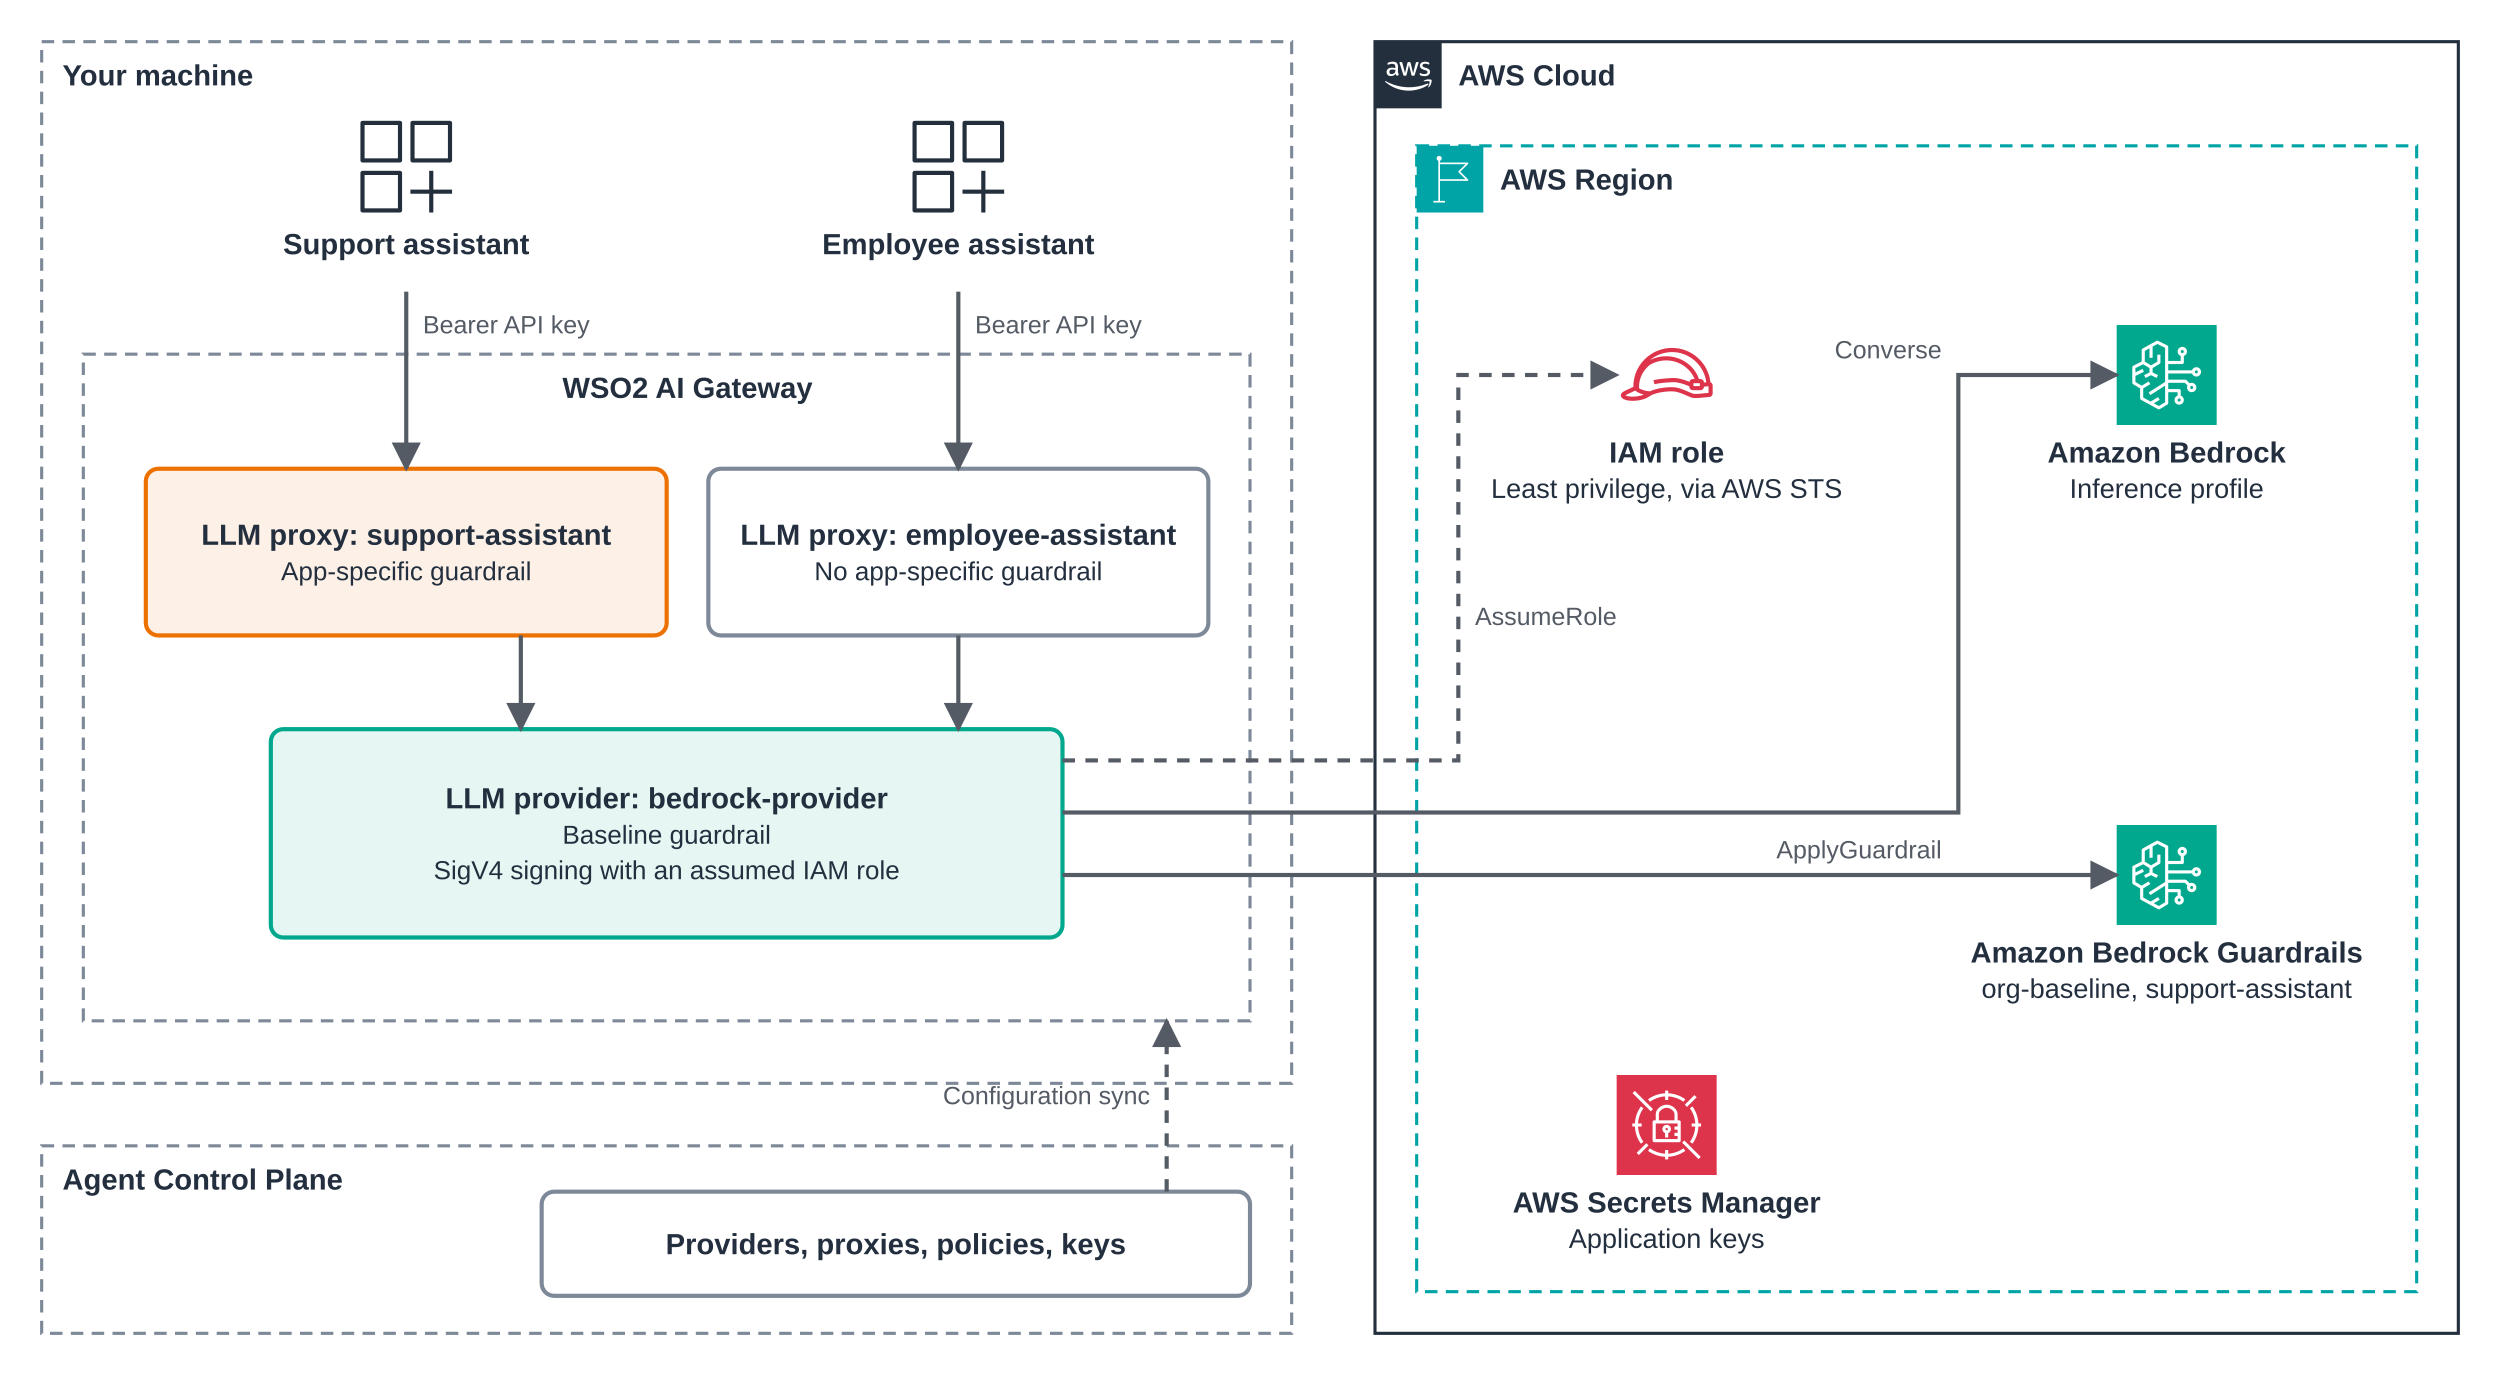
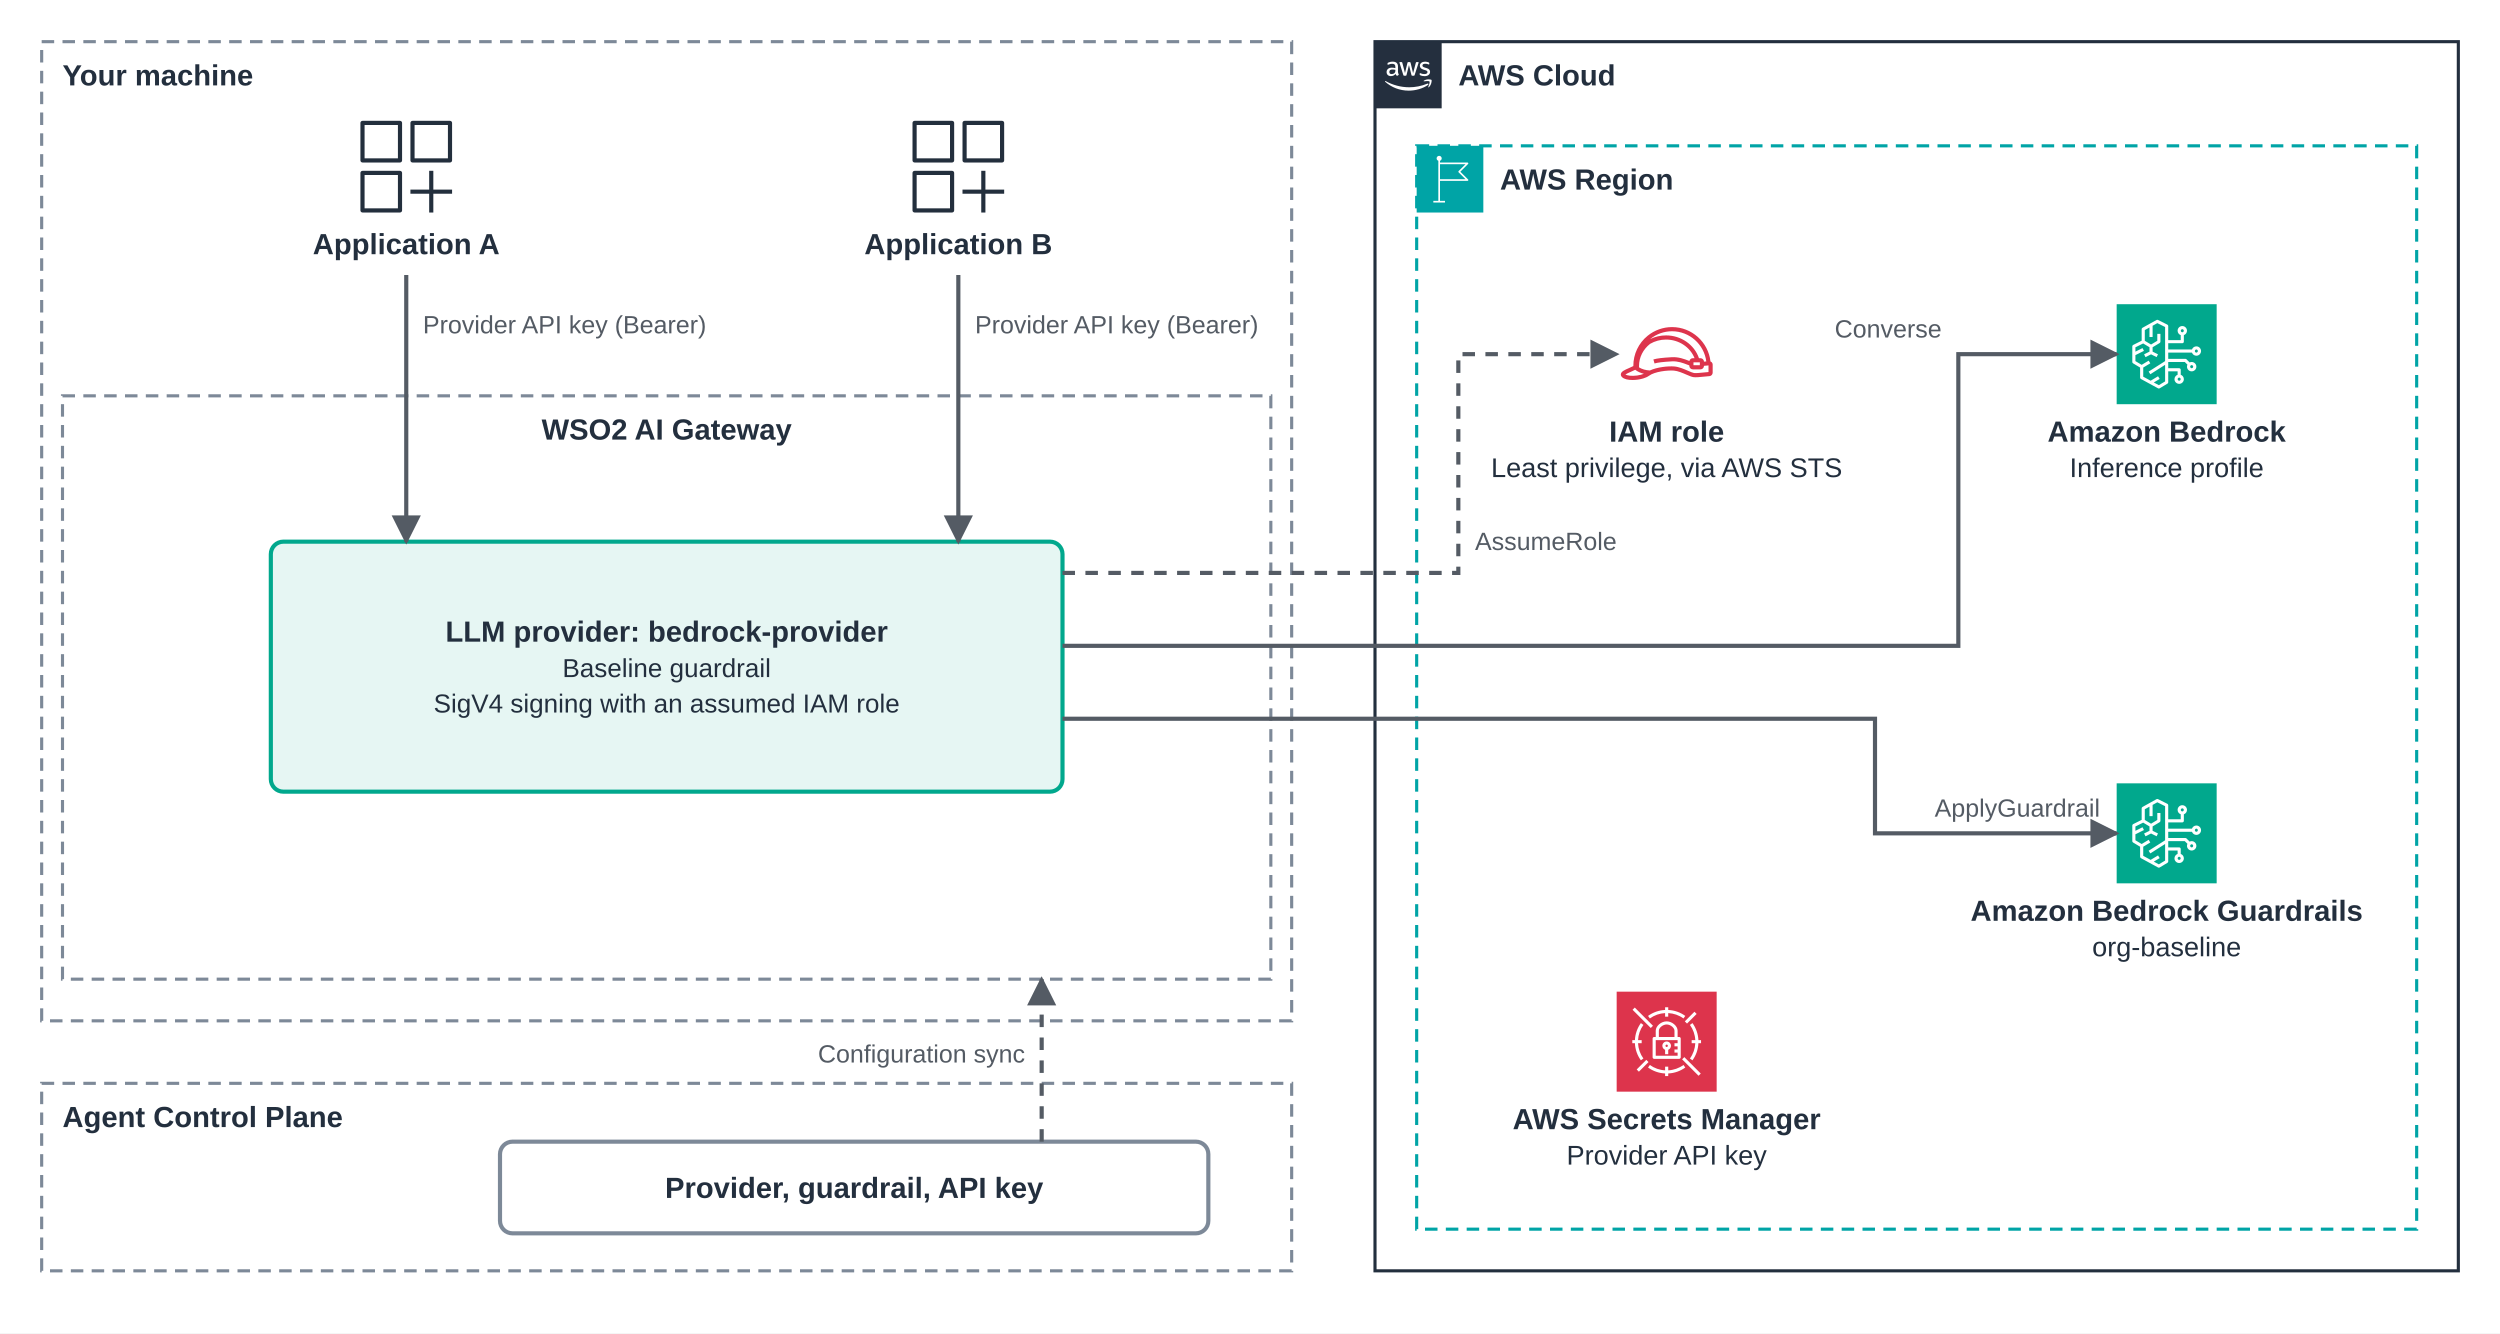
- <svg xmlns="http://www.w3.org/2000/svg" width="1200" height="660" viewBox="0 0 1200 660">
-   <rect width="1200" height="660" fill="#FFFFFF" />
+ <svg xmlns="http://www.w3.org/2000/svg" width="1200" height="640" viewBox="0 0 1200 640">
+   <rect width="1200" height="640" fill="#FFFFFF" />
  <defs>
    <marker id="ah" viewBox="0 0 10 10" refX="9" refY="5" markerWidth="7" markerHeight="7" orient="auto-start-reverse">
      <path d="M0 0L10 5L0 10z" fill="#545B64" />
    </marker>
  </defs>
-   <rect x="20" y="20" width="600" height="500" fill="none" stroke="#7D8998" stroke-width="1.5" stroke-dasharray="6 4" />
+   <rect x="20" y="20" width="600" height="470" fill="none" stroke="#7D8998" stroke-width="1.5" stroke-dasharray="6 4" />
  <text x="30" y="41" font-size="14" font-weight="bold" text-anchor="start" fill="#232F3E" font-family="'Amazon Ember', Arial, Helvetica, sans-serif">Your machine</text>
-   <svg x="171.0" y="56.0" width="48" height="48" viewBox="0 0 48 48">
+   <svg x="171" y="56" width="48" height="48" viewBox="0 0 48 48">
    <path fill="#232f3d" fill-rule="evenodd" d="M37 35h9v2h-9v9h-2v-9h-9v-2h9v-9h2zM4 44h16V28H4zm17-18H3a1 1 0 0 0-1 1v18a1 1 0 0 0 1 1h18a1 1 0 0 0 1-1V27a1 1 0 0 0-1-1m7-6h16V4H28zM45 2H27a1 1 0 0 0-1 1v18a1 1 0 0 0 1 1h18a1 1 0 0 0 1-1V3a1 1 0 0 0-1-1M4 20h16V4H4zM21 2H3a1 1 0 0 0-1 1v18a1 1 0 0 0 1 1h18a1 1 0 0 0 1-1V3a1 1 0 0 0-1-1" />
  </svg>
-   <text x="195" y="122.0" font-size="14" font-weight="bold" text-anchor="middle" fill="#232F3E" font-family="'Amazon Ember', Arial, Helvetica, sans-serif">Support assistant</text>
-   <svg x="436.0" y="56.0" width="48" height="48" viewBox="0 0 48 48">
+   <text x="195" y="122" font-size="14" font-weight="bold" text-anchor="middle" fill="#232F3E" font-family="'Amazon Ember', Arial, Helvetica, sans-serif">Application A</text>
+   <svg x="436" y="56" width="48" height="48" viewBox="0 0 48 48">
    <path fill="#232f3d" fill-rule="evenodd" d="M37 35h9v2h-9v9h-2v-9h-9v-2h9v-9h2zM4 44h16V28H4zm17-18H3a1 1 0 0 0-1 1v18a1 1 0 0 0 1 1h18a1 1 0 0 0 1-1V27a1 1 0 0 0-1-1m7-6h16V4H28zM45 2H27a1 1 0 0 0-1 1v18a1 1 0 0 0 1 1h18a1 1 0 0 0 1-1V3a1 1 0 0 0-1-1M4 20h16V4H4zM21 2H3a1 1 0 0 0-1 1v18a1 1 0 0 0 1 1h18a1 1 0 0 0 1-1V3a1 1 0 0 0-1-1" />
  </svg>
-   <text x="460" y="122.0" font-size="14" font-weight="bold" text-anchor="middle" fill="#232F3E" font-family="'Amazon Ember', Arial, Helvetica, sans-serif">Employee assistant</text>
-   <rect x="40" y="170" width="560" height="320" fill="none" stroke="#7D8998" stroke-width="1.5" stroke-dasharray="6 4" />
-   <text x="50" y="191" font-size="14" font-weight="bold" text-anchor="start" fill="#232F3E" font-family="'Amazon Ember', Arial, Helvetica, sans-serif" />
-   <text x="330" y="191" font-size="14" font-weight="bold" text-anchor="middle" fill="#232F3E" font-family="'Amazon Ember', Arial, Helvetica, sans-serif">WSO2 AI Gateway</text>
-   <rect x="70" y="225" width="250" height="80" rx="6" fill="#FDF1E7" stroke="#ED7100" stroke-width="2" />
-   <text x="195.0" y="261.5" font-size="14" font-weight="bold" text-anchor="middle" fill="#232F3E" font-family="'Amazon Ember', Arial, Helvetica, sans-serif">LLM proxy: support-assistant</text>
-   <text x="195.0" y="278.5" font-size="12.5" font-weight="normal" text-anchor="middle" fill="#232F3E" font-family="'Amazon Ember', Arial, Helvetica, sans-serif">App-specific guardrail</text>
-   <rect x="340" y="225" width="240" height="80" rx="6" fill="#FFFFFF" stroke="#7D8998" stroke-width="2" />
-   <text x="460.0" y="261.5" font-size="14" font-weight="bold" text-anchor="middle" fill="#232F3E" font-family="'Amazon Ember', Arial, Helvetica, sans-serif">LLM proxy: employee-assistant</text>
-   <text x="460.0" y="278.5" font-size="12.5" font-weight="normal" text-anchor="middle" fill="#232F3E" font-family="'Amazon Ember', Arial, Helvetica, sans-serif">No app-specific guardrail</text>
-   <rect x="130" y="350" width="380" height="100" rx="6" fill="#E6F6F3" stroke="#01A88D" stroke-width="2" />
-   <text x="320.0" y="388.0" font-size="14" font-weight="bold" text-anchor="middle" fill="#232F3E" font-family="'Amazon Ember', Arial, Helvetica, sans-serif">LLM provider: bedrock-provider</text>
-   <text x="320.0" y="405.0" font-size="12.5" font-weight="normal" text-anchor="middle" fill="#232F3E" font-family="'Amazon Ember', Arial, Helvetica, sans-serif">Baseline guardrail</text>
-   <text x="320.0" y="422.0" font-size="12.5" font-weight="normal" text-anchor="middle" fill="#232F3E" font-family="'Amazon Ember', Arial, Helvetica, sans-serif">SigV4 signing with an assumed IAM role</text>
-   <rect x="20" y="550" width="600" height="90" fill="none" stroke="#7D8998" stroke-width="1.5" stroke-dasharray="6 4" />
-   <text x="30" y="571" font-size="14" font-weight="bold" text-anchor="start" fill="#232F3E" font-family="'Amazon Ember', Arial, Helvetica, sans-serif">Agent Control Plane</text>
-   <rect x="260" y="572" width="340" height="50" rx="6" fill="#FFFFFF" stroke="#7D8998" stroke-width="2" />
-   <text x="430.0" y="602.0" font-size="14" font-weight="bold" text-anchor="middle" fill="#232F3E" font-family="'Amazon Ember', Arial, Helvetica, sans-serif">Providers, proxies, policies, keys</text>
-   <path d="M560 572 V490" fill="none" stroke="#545B64" stroke-width="2" stroke-dasharray="6 5" marker-end="url(#ah)" />
-   <text x="552" y="530" font-size="12" font-weight="normal" text-anchor="end" fill="#545B64" font-family="'Amazon Ember', Arial, Helvetica, sans-serif">Configuration sync</text>
-   <rect x="660" y="20" width="520" height="620" fill="none" stroke="#232F3E" stroke-width="1.5" />
-   <svg x="660.0" y="20.0" width="32" height="32" viewBox="0 0 40 40">
+   <text x="460" y="122" font-size="14" font-weight="bold" text-anchor="middle" fill="#232F3E" font-family="'Amazon Ember', Arial, Helvetica, sans-serif">Application B</text>
+   <rect x="30" y="190" width="580" height="280" fill="none" stroke="#7D8998" stroke-width="1.5" stroke-dasharray="6 4" />
+   <text x="320.0" y="211" font-size="14" font-weight="bold" text-anchor="middle" fill="#232F3E" font-family="'Amazon Ember', Arial, Helvetica, sans-serif">WSO2 AI Gateway</text>
+   <rect x="130" y="260" width="380" height="120" rx="6" fill="#E6F6F3" stroke="#01A88D" stroke-width="2" />
+   <text x="320.0" y="308.0" font-size="14" font-weight="bold" text-anchor="middle" fill="#232F3E" font-family="'Amazon Ember', Arial, Helvetica, sans-serif">LLM provider: bedrock-provider</text>
+   <text x="320.0" y="325.0" font-size="12.5" font-weight="normal" text-anchor="middle" fill="#232F3E" font-family="'Amazon Ember', Arial, Helvetica, sans-serif">Baseline guardrail</text>
+   <text x="320.0" y="342.0" font-size="12.5" font-weight="normal" text-anchor="middle" fill="#232F3E" font-family="'Amazon Ember', Arial, Helvetica, sans-serif">SigV4 signing with an assumed IAM role</text>
+   <path d="M195 132 V260" fill="none" stroke="#545B64" stroke-width="2" marker-end="url(#ah)" />
+   <path d="M460 132 V260" fill="none" stroke="#545B64" stroke-width="2" marker-end="url(#ah)" />
+   <text x="203" y="160" font-size="12" font-weight="normal" text-anchor="start" fill="#545B64" font-family="'Amazon Ember', Arial, Helvetica, sans-serif">Provider API key (Bearer)</text>
+   <text x="468" y="160" font-size="12" font-weight="normal" text-anchor="start" fill="#545B64" font-family="'Amazon Ember', Arial, Helvetica, sans-serif">Provider API key (Bearer)</text>
+   <rect x="20" y="520" width="600" height="90" fill="none" stroke="#7D8998" stroke-width="1.5" stroke-dasharray="6 4" />
+   <text x="30" y="541" font-size="14" font-weight="bold" text-anchor="start" fill="#232F3E" font-family="'Amazon Ember', Arial, Helvetica, sans-serif">Agent Control Plane</text>
+   <rect x="240" y="548" width="340" height="44" rx="6" fill="#FFFFFF" stroke="#7D8998" stroke-width="2" />
+   <text x="410.0" y="575.0" font-size="14" font-weight="bold" text-anchor="middle" fill="#232F3E" font-family="'Amazon Ember', Arial, Helvetica, sans-serif">Provider, guardrail, API key</text>
+   <path d="M500 548 V470" fill="none" stroke="#545B64" stroke-width="2" stroke-dasharray="6 5" marker-end="url(#ah)" />
+   <text x="492" y="510" font-size="12" font-weight="normal" text-anchor="end" fill="#545B64" font-family="'Amazon Ember', Arial, Helvetica, sans-serif">Configuration sync</text>
+   <rect x="660" y="20" width="520" height="590" fill="none" stroke="#232F3E" stroke-width="1.5" />
+   <svg x="660" y="20" width="32" height="32" viewBox="0 0 40 40">
    <g fill="none" fill-rule="evenodd">
      <path fill="#242f3e" d="M0 0h40v40H0z" />
      <path fill="#fff" d="M32.698 23.9c.361.47-.4 2.4-.74 3.264-.105.262.117.365.35.168 1.512-1.284 1.904-3.975 1.593-4.363-.307-.386-2.95-.717-4.563.432-.249.177-.206.42.07.389.907-.112 2.93-.357 3.29.11m-.842 2.01c.518-.378.074-.941-.454-.72-3.513 1.464-7.327 2.173-10.8 2.173-5.143 0-10.127-1.39-14.156-3.695-.352-.202-.613.155-.319.414 3.733 3.316 8.67 5.309 14.147 5.309 3.91 0 8.451-1.208 11.582-3.481m-2.144-5.215a6.6 6.6 0 0 1-1.459-.161q-.714-.163-1.093-.373-.233-.128-.29-.258a.7.7 0 0 1-.059-.26v-.47q0-.29.216-.292.083.002.173.033.091.034.241.098.48.21 1.044.324.564.113 1.126.113.895 0 1.384-.308a.97.97 0 0 0 .49-.873.88.88 0 0 0-.258-.65q-.256-.258-.952-.484l-1.375-.421q-1.045-.325-1.517-.938a2.17 2.17 0 0 1-.472-1.347q0-.581.258-1.027.255-.445.676-.761.427-.314.99-.478A4.3 4.3 0 0 1 30.025 12q.315 0 .64.04a6.3 6.3 0 0 1 1.15.252q.248.082.4.162a.9.9 0 0 1 .28.227.5.5 0 0 1 .083.308v.436q0 .291-.217.29-.114.002-.364-.111c-.54-.24-1.15-.356-1.82-.356q-.815 0-1.262.258-.448.26-.448.827 0 .388.283.655.281.267 1.044.51l1.342.423q1.028.322 1.466.888.441.568.441 1.295 0 .6-.25 1.078-.248.477-.689.817a3.1 3.1 0 0 1-1.05.518q-.615.179-1.343.178m-12.165-.244q-.248.002-.365-.087-.117-.09-.199-.365l-2.222-7.157a1.8 1.8 0 0 1-.082-.371q0-.227.233-.227h.927q.265 0 .374.09.106.086.19.364l1.59 6.12 1.477-6.12q.066-.278.181-.364.116-.09.38-.09h.765q.263 0 .38.09.116.086.182.364l1.493 6.2 1.64-6.2q.082-.278.19-.364.109-.09.373-.09h.878q.233 0 .233.227a1 1 0 0 1-.016.144 2 2 0 0 1-.068.227l-2.286 7.157q-.083.275-.2.365-.116.088-.364.087h-.813q-.264.001-.38-.094-.116-.099-.182-.373l-1.476-5.96-1.457 5.96q-.067.274-.183.373-.116.095-.38.094zM9.94 19.449q.465 0 .98-.17.513-.17.893-.592.232-.259.324-.591.09-.33.09-.801v-.388a8 8 0 0 0-1.757-.211q-.945 0-1.408.373-.464.37-.465 1.07 0 .645.35.978.347.332.993.332m3.846-1.408q0 .517.107.825.11.31.307.664a.4.4 0 0 1 .066.209q0 .148-.182.276l-.597.39a.5.5 0 0 1-.248.08.4.4 0 0 1-.282-.128 2 2 0 0 1-.339-.43 6 6 0 0 1-.29-.544q-1.112 1.28-2.785 1.28-1.194.001-1.89-.664-.696-.664-.696-1.78 0-1.182.863-1.903.86-.72 2.32-.721.48 0 1.002.073t1.084.203v-.68q.001-1.052-.446-1.482-.446-.428-1.54-.428a4.5 4.5 0 0 0-1.02.12 7.5 7.5 0 0 0-1.02.315 3 3 0 0 1-.33.122.7.7 0 0 1-.15.024q-.199.001-.2-.292v-.452q.001-.228.068-.323.066-.099.265-.195a6 6 0 0 1 1.192-.421 6 6 0 0 1 1.476-.18c1.126 0 1.952.254 2.477.754q.787.753.788 2.275z" />
    </g>
  </svg>
  <text x="700" y="41" font-size="14" font-weight="bold" text-anchor="start" fill="#232F3E" font-family="'Amazon Ember', Arial, Helvetica, sans-serif">AWS Cloud</text>
-   <rect x="680" y="70" width="480" height="550" fill="none" stroke="#00A4A6" stroke-width="1.5" stroke-dasharray="6 4" />
-   <svg x="680.0" y="70.0" width="32" height="32" viewBox="0 0 40 40">
+   <rect x="680" y="70" width="480" height="520" fill="none" stroke="#00A4A6" stroke-width="1.5" stroke-dasharray="6 4" />
+   <svg x="680" y="70" width="32" height="32" viewBox="0 0 40 40">
    <g fill="none" fill-rule="evenodd">
      <path fill="#00a4a6" d="M0 0h40v40H0z" />
      <path fill="#fff" d="M14 20.026v-9h15.293l-4.147 4.146a.5.5 0 0 0 0 .708l4.147 4.146zm12.207-4.5 4.647-4.646a.5.5 0 0 0-.354-.854H14V8.97A1.528 1.528 0 0 0 13.495 6c-.845 0-1.532.687-1.532 1.531 0 .67.435 1.235 1.037 1.442v24.053h-3v1h7v-1h-3v-12h16.5a.5.5 0 0 0 .354-.854z" />
    </g>
  </svg>
  <text x="720" y="91" font-size="14" font-weight="bold" text-anchor="start" fill="#232F3E" font-family="'Amazon Ember', Arial, Helvetica, sans-serif">AWS Region</text>
-   <svg x="776.0" y="156.0" width="48" height="48" viewBox="0 0 48 48">
+   <svg x="776" y="146" width="48" height="48" viewBox="0 0 48 48">
    <path fill="#dd344c" fill-rule="evenodd" d="M44.083 32.581a72.853 72.853 0 0 0-2.082.191l-.168.018c-1.765.182-3.763.387-4.714.257-.594-.085-1.688-.56-2.848-1.063-1.966-.852-4.414-1.914-6.627-2.084-3.046-.234-8.31.34-11.703 1.931-1.962-.088-3.782-.616-5.196-1.488a46 46 0 0 1-.012-.649c0-4.136 1.938-8.015 5.32-10.65a15.2 15.2 0 0 1 7.66-2.052c6.12 0 11.553 3.617 13.672 8.942h-.813c-.814 0-1.496.576-1.663 1.34l-.412-.156c-2.03-.783-4.813-1.854-8.031-1.663-4.705.276-7.02.56-8.843 1.08l.549 1.924c1.668-.477 3.868-.74 8.41-1.008 2.785-.158 5.338.818 7.195 1.533.395.153.752.286 1.09.407v.205c0 .939.766 1.704 1.705 1.704h3.647c.937 0 1.7-.762 1.704-1.698l.354-.032a176 176 0 0 0 1.595-.151l.21-.021zM9.799 34.249c-2.65.363-4.742.039-5.608-.496.525-.371 1.71-.89 2.544-1.254a44 44 0 0 0 2.16-1.004c1.154.879 2.583 1.538 4.165 1.931-.915.368-2.048.658-3.261.823M36.868 29.3h3.055v-1.366h-3.055zM26.586 13c8.368 0 15.396 6.295 16.43 14.492q-.43.042-.912.086l-.185.016a1.704 1.704 0 0 0-1.7-1.66h-.711c-2.201-6.477-8.576-10.942-15.795-10.942-2.674 0-5.29.612-7.641 1.775q.024-.022.046-.042A16.6 16.6 0 0 1 26.586 13m18.94 14.794a1.6 1.6 0 0 0-.497-.298C43.983 18.185 36.049 11 26.586 11a18.6 18.6 0 0 0-11.732 4.175 18.5 18.5 0 0 0-6.85 14.406c0 .041.004.082.004.123-.667.335-1.372.655-2.073.962-2.136.934-3.68 1.608-3.91 2.826-.057.309-.067.914.52 1.502 1.038 1.037 3.028 1.409 5.05 1.409.842 0 1.688-.064 2.474-.172 1.339-.182 3.839-.673 5.536-1.915 2.678-1.941 8.733-2.667 11.886-2.422 1.879.145 4.155 1.132 5.985 1.925 1.396.607 2.5 1.085 3.366 1.208 1.19.163 3.136-.037 5.195-.248l.173-.017a63 63 0 0 1 1.592-.151c.215-.021.428-.036.712-.056.88-.062 1.569-.8 1.569-1.68v-3.829c0-.478-.202-.934-.556-1.252" />
  </svg>
-   <text x="800" y="222.0" font-size="14" font-weight="bold" text-anchor="middle" fill="#232F3E" font-family="'Amazon Ember', Arial, Helvetica, sans-serif">IAM role</text>
-   <text x="800" y="239.0" font-size="13" font-weight="normal" text-anchor="middle" fill="#232F3E" font-family="'Amazon Ember', Arial, Helvetica, sans-serif">Least privilege, via AWS STS</text>
-   <svg x="1016.0" y="156.0" width="48" height="48" viewBox="0 0 64 64">
+   <text x="800" y="212" font-size="14" font-weight="bold" text-anchor="middle" fill="#232F3E" font-family="'Amazon Ember', Arial, Helvetica, sans-serif">IAM role</text>
+   <text x="800" y="229" font-size="13" font-weight="normal" text-anchor="middle" fill="#232F3E" font-family="'Amazon Ember', Arial, Helvetica, sans-serif">Least privilege, via AWS STS</text>
+   <svg x="1016" y="146" width="48" height="48" viewBox="0 0 64 64">
    <g fill="none" fill-rule="evenodd">
      <path fill="#01a88d" d="M0 0h64v64H0z" />
      <path fill="#fff" d="M51 31a1.001 1.001 0 0 1 0-2 1.001 1.001 0 0 1 0 2M26.977 51.848l-3.203-1.746 3.741-2.245-1.03-1.714-4.747 2.848L17 46.406v-5.84l4.515-2.71-1.03-1.713L16 38.833l-4-2.4v-3.815l5.447-2.723-.894-1.79L12 30.382v-2.764l4.956-2.478L21 27.566v2.816l-3.447 1.723.894 1.79 3.556-1.778 3.554 1.76.886-1.792L23 30.38v-2.814l4.515-2.71A1 1 0 0 0 28 24v-5h-2v4.434l-4 2.4-4-2.4v-6.846l3-1.666V21h2v-7.19l3.024-1.68 4.978 2.486-.001 21.834-10.538 6.706 1.074 1.688 9.464-6.022L31 49.434zM48 39a1.001 1.001 0 0 1 0 2 1.001 1.001 0 0 1 0-2m-8 10a1.001 1.001 0 0 1 0-2 1.001 1.001 0 0 1 0 2m2-33a1.001 1.001 0 0 1 0 2 1.001 1.001 0 0 1 0-2m9 11a3 3 0 0 0-2.816 2H33.001v-4H42a1 1 0 0 0 1-1v-4.184A3 3 0 0 0 45 17c0-1.654-1.346-3-3-3s-3 1.346-3 3c0 1.302.839 2.402 2 2.816V23h-7.999l.001-9.002a1 1 0 0 0-.553-.894l-6.002-3a1 1 0 0 0-.932.022l-9 5A1 1 0 0 0 16 16v7.382l-5.447 2.723c-.339.17-.553.516-.553.895v10a1 1 0 0 0 .485.857L15 40.566V47a1 1 0 0 0 .521.878l11 6a1 1 0 0 0 .994-.021l5-3A1 1 0 0 0 33 50v-7h6v2.184A3 3 0 0 0 37 48c0 1.654 1.346 3 3 3s3-1.346 3-3a3 3 0 0 0-2-2.816V42a1 1 0 0 0-1-1h-7l.001-4h10.585l1.715 1.715A2.95 2.95 0 0 0 45 40c0 1.654 1.346 3 3 3s3-1.346 3-3-1.346-3-3-3a2.95 2.95 0 0 0-1.285.3l-2.008-2.007A1 1 0 0 0 44 35H33.001v-4h15.183A3 3 0 0 0 51 33c1.654 0 3-1.346 3-3s-1.346-3-3-3" />
    </g>
  </svg>
-   <text x="1040" y="222.0" font-size="14" font-weight="bold" text-anchor="middle" fill="#232F3E" font-family="'Amazon Ember', Arial, Helvetica, sans-serif">Amazon Bedrock</text>
-   <text x="1040" y="239.0" font-size="13" font-weight="normal" text-anchor="middle" fill="#232F3E" font-family="'Amazon Ember', Arial, Helvetica, sans-serif">Inference profile</text>
-   <svg x="776.0" y="516.0" width="48" height="48" viewBox="0 0 64 64">
+   <text x="1040" y="212" font-size="14" font-weight="bold" text-anchor="middle" fill="#232F3E" font-family="'Amazon Ember', Arial, Helvetica, sans-serif">Amazon Bedrock</text>
+   <text x="1040" y="229" font-size="13" font-weight="normal" text-anchor="middle" fill="#232F3E" font-family="'Amazon Ember', Arial, Helvetica, sans-serif">Inference profile</text>
+   <svg x="1016" y="376" width="48" height="48" viewBox="0 0 64 64">
+     <g fill="none" fill-rule="evenodd">
+       <path fill="#01a88d" d="M0 0h64v64H0z" />
+       <path fill="#fff" d="M51 31a1.001 1.001 0 0 1 0-2 1.001 1.001 0 0 1 0 2M26.977 51.848l-3.203-1.746 3.741-2.245-1.03-1.714-4.747 2.848L17 46.406v-5.84l4.515-2.71-1.03-1.713L16 38.833l-4-2.4v-3.815l5.447-2.723-.894-1.79L12 30.382v-2.764l4.956-2.478L21 27.566v2.816l-3.447 1.723.894 1.79 3.556-1.778 3.554 1.76.886-1.792L23 30.38v-2.814l4.515-2.71A1 1 0 0 0 28 24v-5h-2v4.434l-4 2.4-4-2.4v-6.846l3-1.666V21h2v-7.19l3.024-1.68 4.978 2.486-.001 21.834-10.538 6.706 1.074 1.688 9.464-6.022L31 49.434zM48 39a1.001 1.001 0 0 1 0 2 1.001 1.001 0 0 1 0-2m-8 10a1.001 1.001 0 0 1 0-2 1.001 1.001 0 0 1 0 2m2-33a1.001 1.001 0 0 1 0 2 1.001 1.001 0 0 1 0-2m9 11a3 3 0 0 0-2.816 2H33.001v-4H42a1 1 0 0 0 1-1v-4.184A3 3 0 0 0 45 17c0-1.654-1.346-3-3-3s-3 1.346-3 3c0 1.302.839 2.402 2 2.816V23h-7.999l.001-9.002a1 1 0 0 0-.553-.894l-6.002-3a1 1 0 0 0-.932.022l-9 5A1 1 0 0 0 16 16v7.382l-5.447 2.723c-.339.17-.553.516-.553.895v10a1 1 0 0 0 .485.857L15 40.566V47a1 1 0 0 0 .521.878l11 6a1 1 0 0 0 .994-.021l5-3A1 1 0 0 0 33 50v-7h6v2.184A3 3 0 0 0 37 48c0 1.654 1.346 3 3 3s3-1.346 3-3a3 3 0 0 0-2-2.816V42a1 1 0 0 0-1-1h-7l.001-4h10.585l1.715 1.715A2.95 2.95 0 0 0 45 40c0 1.654 1.346 3 3 3s3-1.346 3-3-1.346-3-3-3a2.95 2.95 0 0 0-1.285.3l-2.008-2.007A1 1 0 0 0 44 35H33.001v-4h15.183A3 3 0 0 0 51 33c1.654 0 3-1.346 3-3s-1.346-3-3-3" />
+     </g>
+   </svg>
+   <text x="1040" y="442" font-size="14" font-weight="bold" text-anchor="middle" fill="#232F3E" font-family="'Amazon Ember', Arial, Helvetica, sans-serif">Amazon Bedrock Guardrails</text>
+   <text x="1040" y="459" font-size="13" font-weight="normal" text-anchor="middle" fill="#232F3E" font-family="'Amazon Ember', Arial, Helvetica, sans-serif">org-baseline</text>
+   <svg x="776" y="476" width="48" height="48" viewBox="0 0 64 64">
    <g fill="none" fill-rule="evenodd">
      <path fill="#dd344c" d="M0 0h64v64H0z" />
      <path fill="#fff" d="M31.24 34.64a.76.76 0 0 0 1.52 0 .76.76 0 0 0-1.52 0m-2 0A2.763 2.763 0 0 1 32 31.88a2.764 2.764 0 0 1 2.76 2.76A2.76 2.76 0 0 1 33 37.205V40h-2v-2.795a2.76 2.76 0 0 1-1.76-2.565M39 31H25v10h14v-2h-2v-2h2v-2h-2v-2h2zm-12-2h9.999L37 25c0-.865-.576-1.859-1.543-2.659-1.014-.84-2.305-1.341-3.454-1.341h-.002c-2.383 0-5 2.093-5.001 4zm12-4-.001 4H40a1 1 0 0 1 1 1v12a1 1 0 0 1-1 1H24a1 1 0 0 1-1-1V30a1 1 0 0 1 1-1h1v-4c.001-3.029 3.469-6 7.001-6h.002c1.625 0 3.348.657 4.729 1.801C38.174 21.994 39.001 23.525 39 25M15.489 43.95l1.621-1.173A18.2 18.2 0 0 1 13.676 33H16v-2h-2.322a18.2 18.2 0 0 1 3.432-9.719l-1.621-1.173A20.18 20.18 0 0 0 11.678 31H10v2h1.676c.185 3.962 1.484 7.731 3.813 10.95m27.258 2.968A18.2 18.2 0 0 1 33 50.35V48h-2v2.35a18.2 18.2 0 0 1-9.75-3.432l-1.172 1.62A20.17 20.17 0 0 0 31 52.35V54h2v-1.65c3.951-.19 7.709-1.488 10.919-3.812zM21.25 17.14A18.2 18.2 0 0 1 31 13.707V16h2v-2.293a18.2 18.2 0 0 1 9.747 3.433l1.172-1.62A20.16 20.16 0 0 0 33 11.707V10h-2v1.707a20.17 20.17 0 0 0-10.922 3.813zM52.319 31a20.17 20.17 0 0 0-3.81-10.892l-1.622 1.173A18.16 18.16 0 0 1 50.319 31H48v2h2.322a18.2 18.2 0 0 1-3.435 9.777l1.622 1.173c2.329-3.219 3.627-6.988 3.813-10.95H54v-2zm-7.293-10.584 6.159-6.16-1.414-1.414-6.159 6.16zM18.971 43.642l-6.16 6.16 1.414 1.414 6.161-6.16zm4.275-21.809-11.66-11.66-1.414 1.414 11.66 11.66zM43.303 41.89l10.523 10.523-1.414 1.414-10.524-10.523z" />
    </g>
  </svg>
-   <text x="800" y="582.0" font-size="14" font-weight="bold" text-anchor="middle" fill="#232F3E" font-family="'Amazon Ember', Arial, Helvetica, sans-serif">AWS Secrets Manager</text>
-   <text x="800" y="599.0" font-size="13" font-weight="normal" text-anchor="middle" fill="#232F3E" font-family="'Amazon Ember', Arial, Helvetica, sans-serif">Application keys</text>
-   <svg x="1016.0" y="396.0" width="48" height="48" viewBox="0 0 64 64">
-     <g fill="none" fill-rule="evenodd">
-       <path fill="#01a88d" d="M0 0h64v64H0z" />
-       <path fill="#fff" d="M51 31a1.001 1.001 0 0 1 0-2 1.001 1.001 0 0 1 0 2M26.977 51.848l-3.203-1.746 3.741-2.245-1.03-1.714-4.747 2.848L17 46.406v-5.84l4.515-2.71-1.03-1.713L16 38.833l-4-2.4v-3.815l5.447-2.723-.894-1.79L12 30.382v-2.764l4.956-2.478L21 27.566v2.816l-3.447 1.723.894 1.79 3.556-1.778 3.554 1.76.886-1.792L23 30.38v-2.814l4.515-2.71A1 1 0 0 0 28 24v-5h-2v4.434l-4 2.4-4-2.4v-6.846l3-1.666V21h2v-7.19l3.024-1.68 4.978 2.486-.001 21.834-10.538 6.706 1.074 1.688 9.464-6.022L31 49.434zM48 39a1.001 1.001 0 0 1 0 2 1.001 1.001 0 0 1 0-2m-8 10a1.001 1.001 0 0 1 0-2 1.001 1.001 0 0 1 0 2m2-33a1.001 1.001 0 0 1 0 2 1.001 1.001 0 0 1 0-2m9 11a3 3 0 0 0-2.816 2H33.001v-4H42a1 1 0 0 0 1-1v-4.184A3 3 0 0 0 45 17c0-1.654-1.346-3-3-3s-3 1.346-3 3c0 1.302.839 2.402 2 2.816V23h-7.999l.001-9.002a1 1 0 0 0-.553-.894l-6.002-3a1 1 0 0 0-.932.022l-9 5A1 1 0 0 0 16 16v7.382l-5.447 2.723c-.339.17-.553.516-.553.895v10a1 1 0 0 0 .485.857L15 40.566V47a1 1 0 0 0 .521.878l11 6a1 1 0 0 0 .994-.021l5-3A1 1 0 0 0 33 50v-7h6v2.184A3 3 0 0 0 37 48c0 1.654 1.346 3 3 3s3-1.346 3-3a3 3 0 0 0-2-2.816V42a1 1 0 0 0-1-1h-7l.001-4h10.585l1.715 1.715A2.95 2.95 0 0 0 45 40c0 1.654 1.346 3 3 3s3-1.346 3-3-1.346-3-3-3a2.95 2.95 0 0 0-1.285.3l-2.008-2.007A1 1 0 0 0 44 35H33.001v-4h15.183A3 3 0 0 0 51 33c1.654 0 3-1.346 3-3s-1.346-3-3-3" />
-     </g>
-   </svg>
-   <text x="1040" y="462.0" font-size="14" font-weight="bold" text-anchor="middle" fill="#232F3E" font-family="'Amazon Ember', Arial, Helvetica, sans-serif">Amazon Bedrock Guardrails</text>
-   <text x="1040" y="479.0" font-size="13" font-weight="normal" text-anchor="middle" fill="#232F3E" font-family="'Amazon Ember', Arial, Helvetica, sans-serif">org-baseline, support-assistant</text>
-   <path d="M195 140 V225" fill="none" stroke="#545B64" stroke-width="2" marker-end="url(#ah)" />
-   <path d="M460 140 V225" fill="none" stroke="#545B64" stroke-width="2" marker-end="url(#ah)" />
-   <text x="203" y="160" font-size="12" font-weight="normal" text-anchor="start" fill="#545B64" font-family="'Amazon Ember', Arial, Helvetica, sans-serif">Bearer API key</text>
-   <text x="468" y="160" font-size="12" font-weight="normal" text-anchor="start" fill="#545B64" font-family="'Amazon Ember', Arial, Helvetica, sans-serif">Bearer API key</text>
-   <path d="M250 305 V350" fill="none" stroke="#545B64" stroke-width="2" marker-end="url(#ah)" />
-   <path d="M460 305 V350" fill="none" stroke="#545B64" stroke-width="2" marker-end="url(#ah)" />
-   <path d="M510 365 H700 V180 H776" fill="none" stroke="#545B64" stroke-width="2" stroke-dasharray="6 5" marker-end="url(#ah)" />
-   <text x="708" y="300" font-size="12" font-weight="normal" text-anchor="start" fill="#545B64" font-family="'Amazon Ember', Arial, Helvetica, sans-serif">AssumeRole</text>
-   <path d="M510 390 H940 V180 H1016" fill="none" stroke="#545B64" stroke-width="2" marker-end="url(#ah)" />
-   <path d="M510 420 H1016" fill="none" stroke="#545B64" stroke-width="2" marker-end="url(#ah)" />
-   <text x="932" y="172" font-size="12" font-weight="normal" text-anchor="end" fill="#545B64" font-family="'Amazon Ember', Arial, Helvetica, sans-serif">Converse</text>
-   <text x="932" y="412" font-size="12" font-weight="normal" text-anchor="end" fill="#545B64" font-family="'Amazon Ember', Arial, Helvetica, sans-serif">ApplyGuardrail</text>
+   <text x="800" y="542" font-size="14" font-weight="bold" text-anchor="middle" fill="#232F3E" font-family="'Amazon Ember', Arial, Helvetica, sans-serif">AWS Secrets Manager</text>
+   <text x="800" y="559" font-size="13" font-weight="normal" text-anchor="middle" fill="#232F3E" font-family="'Amazon Ember', Arial, Helvetica, sans-serif">Provider API key</text>
+   <path d="M510 275 H700 V170 H776" fill="none" stroke="#545B64" stroke-width="2" stroke-dasharray="6 5" marker-end="url(#ah)" />
+   <text x="708" y="264" font-size="12" font-weight="normal" text-anchor="start" fill="#545B64" font-family="'Amazon Ember', Arial, Helvetica, sans-serif">AssumeRole</text>
+   <path d="M510 310 H940 V170 H1016" fill="none" stroke="#545B64" stroke-width="2" marker-end="url(#ah)" />
+   <text x="932" y="162" font-size="12" font-weight="normal" text-anchor="end" fill="#545B64" font-family="'Amazon Ember', Arial, Helvetica, sans-serif">Converse</text>
+   <path d="M510 345 H900 V400 H1016" fill="none" stroke="#545B64" stroke-width="2" marker-end="url(#ah)" />
+   <text x="1008" y="392" font-size="12" font-weight="normal" text-anchor="end" fill="#545B64" font-family="'Amazon Ember', Arial, Helvetica, sans-serif">ApplyGuardrail</text>
</svg>
